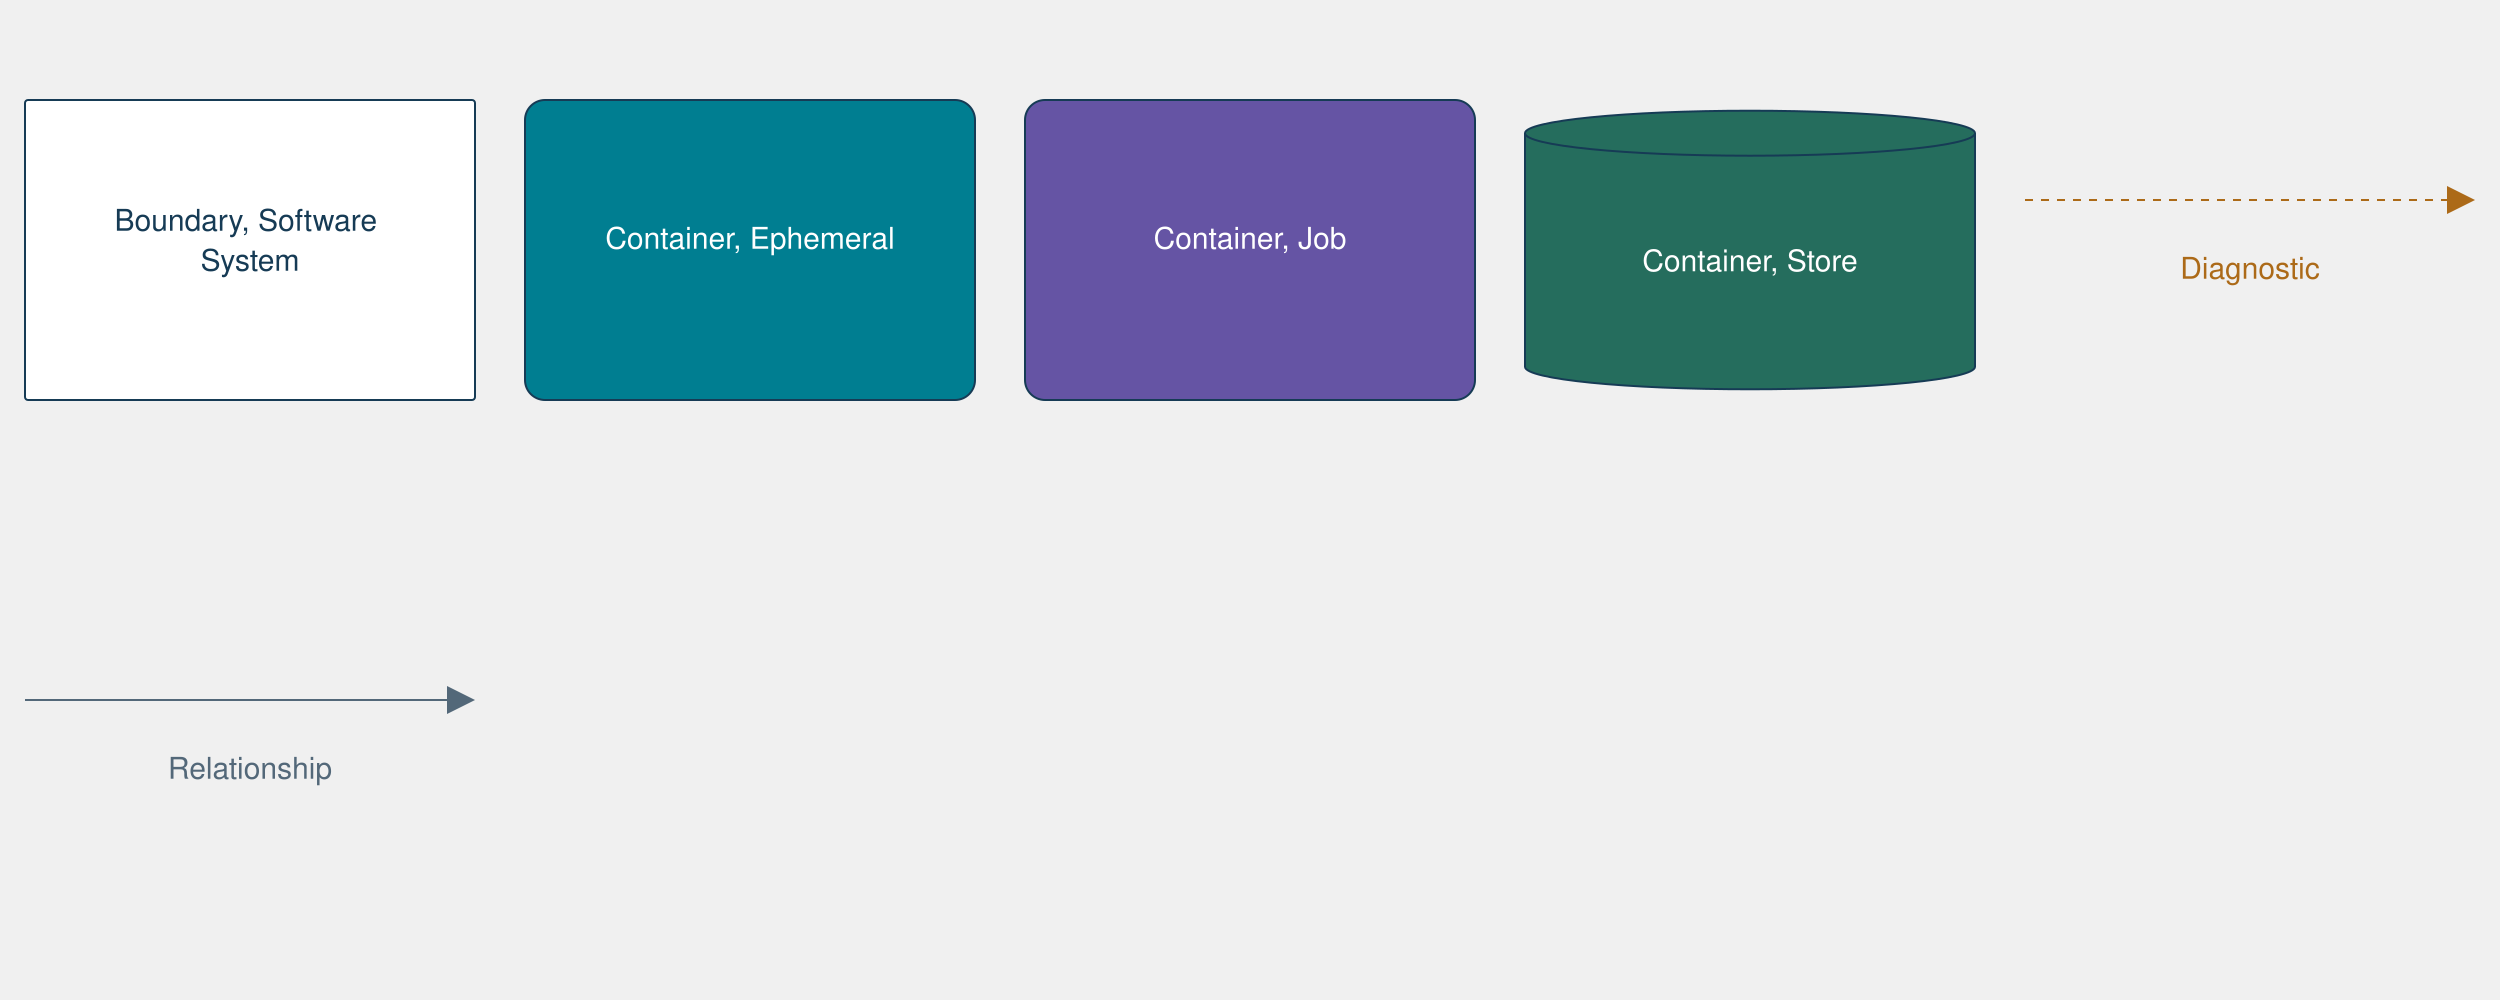
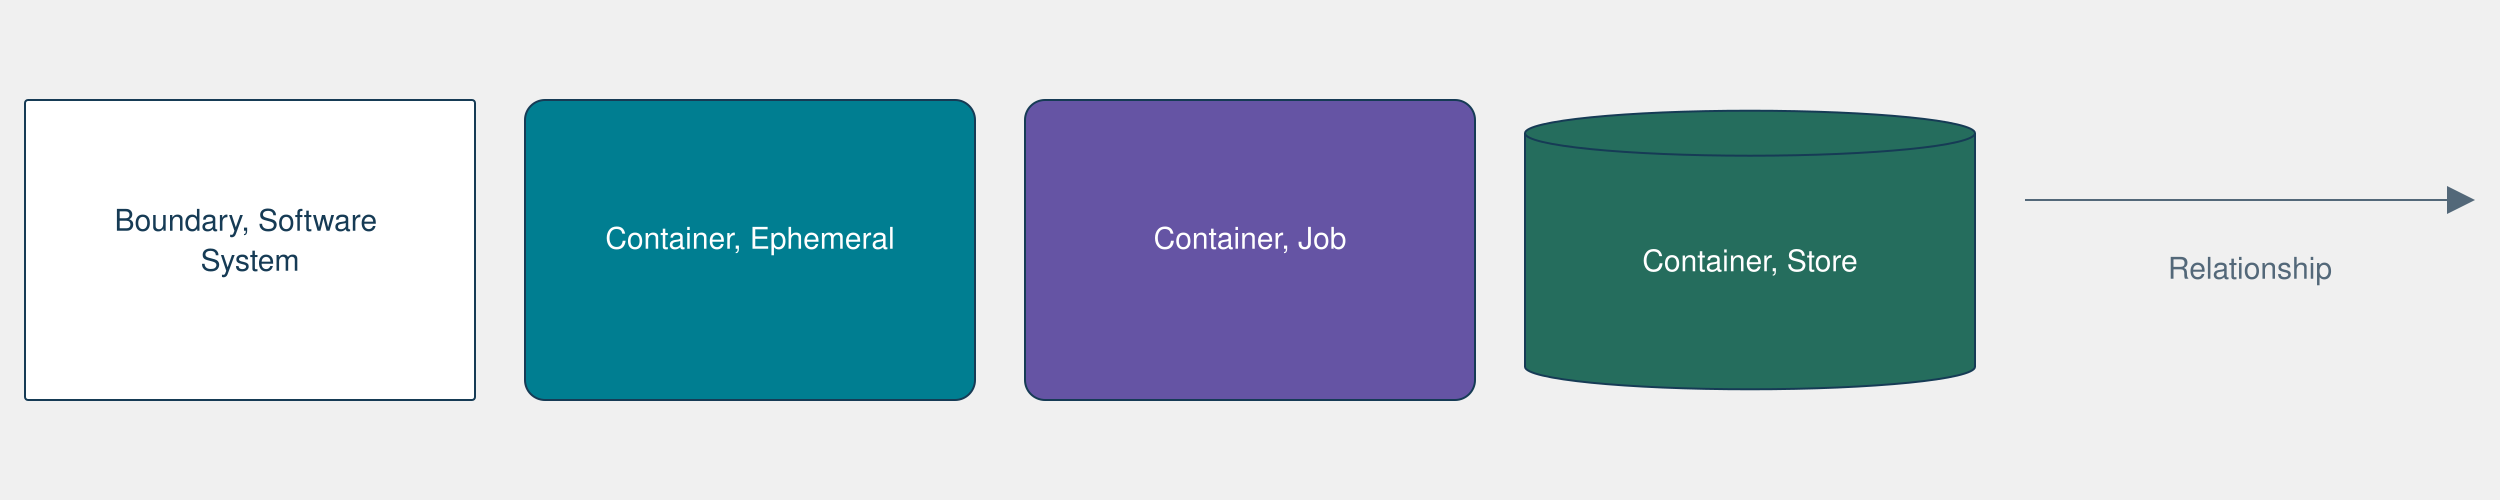
- <svg xmlns="http://www.w3.org/2000/svg" version="1.1" viewBox="0 0 2500 1000" style="background: #ffffff">
+ <svg xmlns="http://www.w3.org/2000/svg" version="1.1" viewBox="0 0 2500 500" style="background: #ffffff">
  <g transform="translate(25,100)">
    <rect width="450" height="300" rx="3" ry="3" x="0" y="0" fill="#ffffff" stroke-width="2" stroke="#163b55" stroke-dasharray="" />
    <text x="225" y="77" text-anchor="middle" dominant-baseline="hanging" fill="#163b55" font-size="30px" font-family="Tahoma, Verdana, Helvetica, Arial">
      <tspan x="225" dy="40px">Boundary, Software</tspan>
      <tspan x="225" dy="40px">System</tspan>
    </text>
  </g>
  <g transform="translate(525,100)">
    <rect width="450" height="300" rx="20" ry="20" x="0" y="0" fill="#007e91" stroke-width="2" stroke="#163b55" stroke-dasharray="" />
    <text x="225" y="95" text-anchor="middle" dominant-baseline="hanging" fill="#ffffff" font-size="30px" font-family="Tahoma, Verdana, Helvetica, Arial">
      <tspan x="225" dy="40px">Container, Ephemeral</tspan>
    </text>
  </g>
  <g transform="translate(1025,100)">
    <rect width="450" height="300" rx="20" ry="20" x="0" y="0" fill="#6554a4" stroke-width="2" stroke="#163b55" stroke-dasharray="" />
    <text x="225" y="95" text-anchor="middle" dominant-baseline="hanging" fill="#ffffff" font-size="30px" font-family="Tahoma, Verdana, Helvetica, Arial">
      <tspan x="225" dy="40px">Container, Job</tspan>
    </text>
  </g>
  <g transform="translate(1525,110.7143)">
    <path id="keyElementCylinderPath" d="M 0,22.5 a 225,22.5 0,0,0 450 0 a 225,22.5 0,0,0 -450 0 l 0,233.571 a 225,22.5 0,0,0 450 0 l 0,-233.571" fill="#256d5d" stroke-width="2" stroke="#163b55" stroke-dasharray="" />
    <text x="225" y="106.786" text-anchor="middle" dominant-baseline="hanging" fill="#ffffff" font-size="30px" font-family="Tahoma, Verdana, Helvetica, Arial">
      <tspan x="225" dy="40px">Container, Store</tspan>
    </text>
  </g>
  <g transform="translate(2025,170)">
-     <path d="M422,0 L422,44 L450,30 L 422,16" style="fill:#ac6a18" />
-     <path d="M0,30 L422,30" style="stroke:#ac6a18; stroke-width: 2; fill: none; stroke-dasharray: 8 8;" />
-     <text x="225" y="55" text-anchor="middle" dominant-baseline="hanging" fill="#ac6a18" font-size="30px" font-family="Tahoma, Verdana, Helvetica, Arial">
-       <tspan x="225" dy="40px">Diagnostic</tspan>
-     </text>
-   </g>
-   <g transform="translate(25,670)">
    <path d="M422,0 L422,44 L450,30 L 422,16" style="fill:#536879" />
    <path d="M0,30 L422,30" style="stroke:#536879; stroke-width: 2; fill: none; stroke-dasharray: ;" />
    <text x="225" y="55" text-anchor="middle" dominant-baseline="hanging" fill="#536879" font-size="30px" font-family="Tahoma, Verdana, Helvetica, Arial">
      <tspan x="225" dy="40px">Relationship</tspan>
    </text>
  </g>
</svg>
